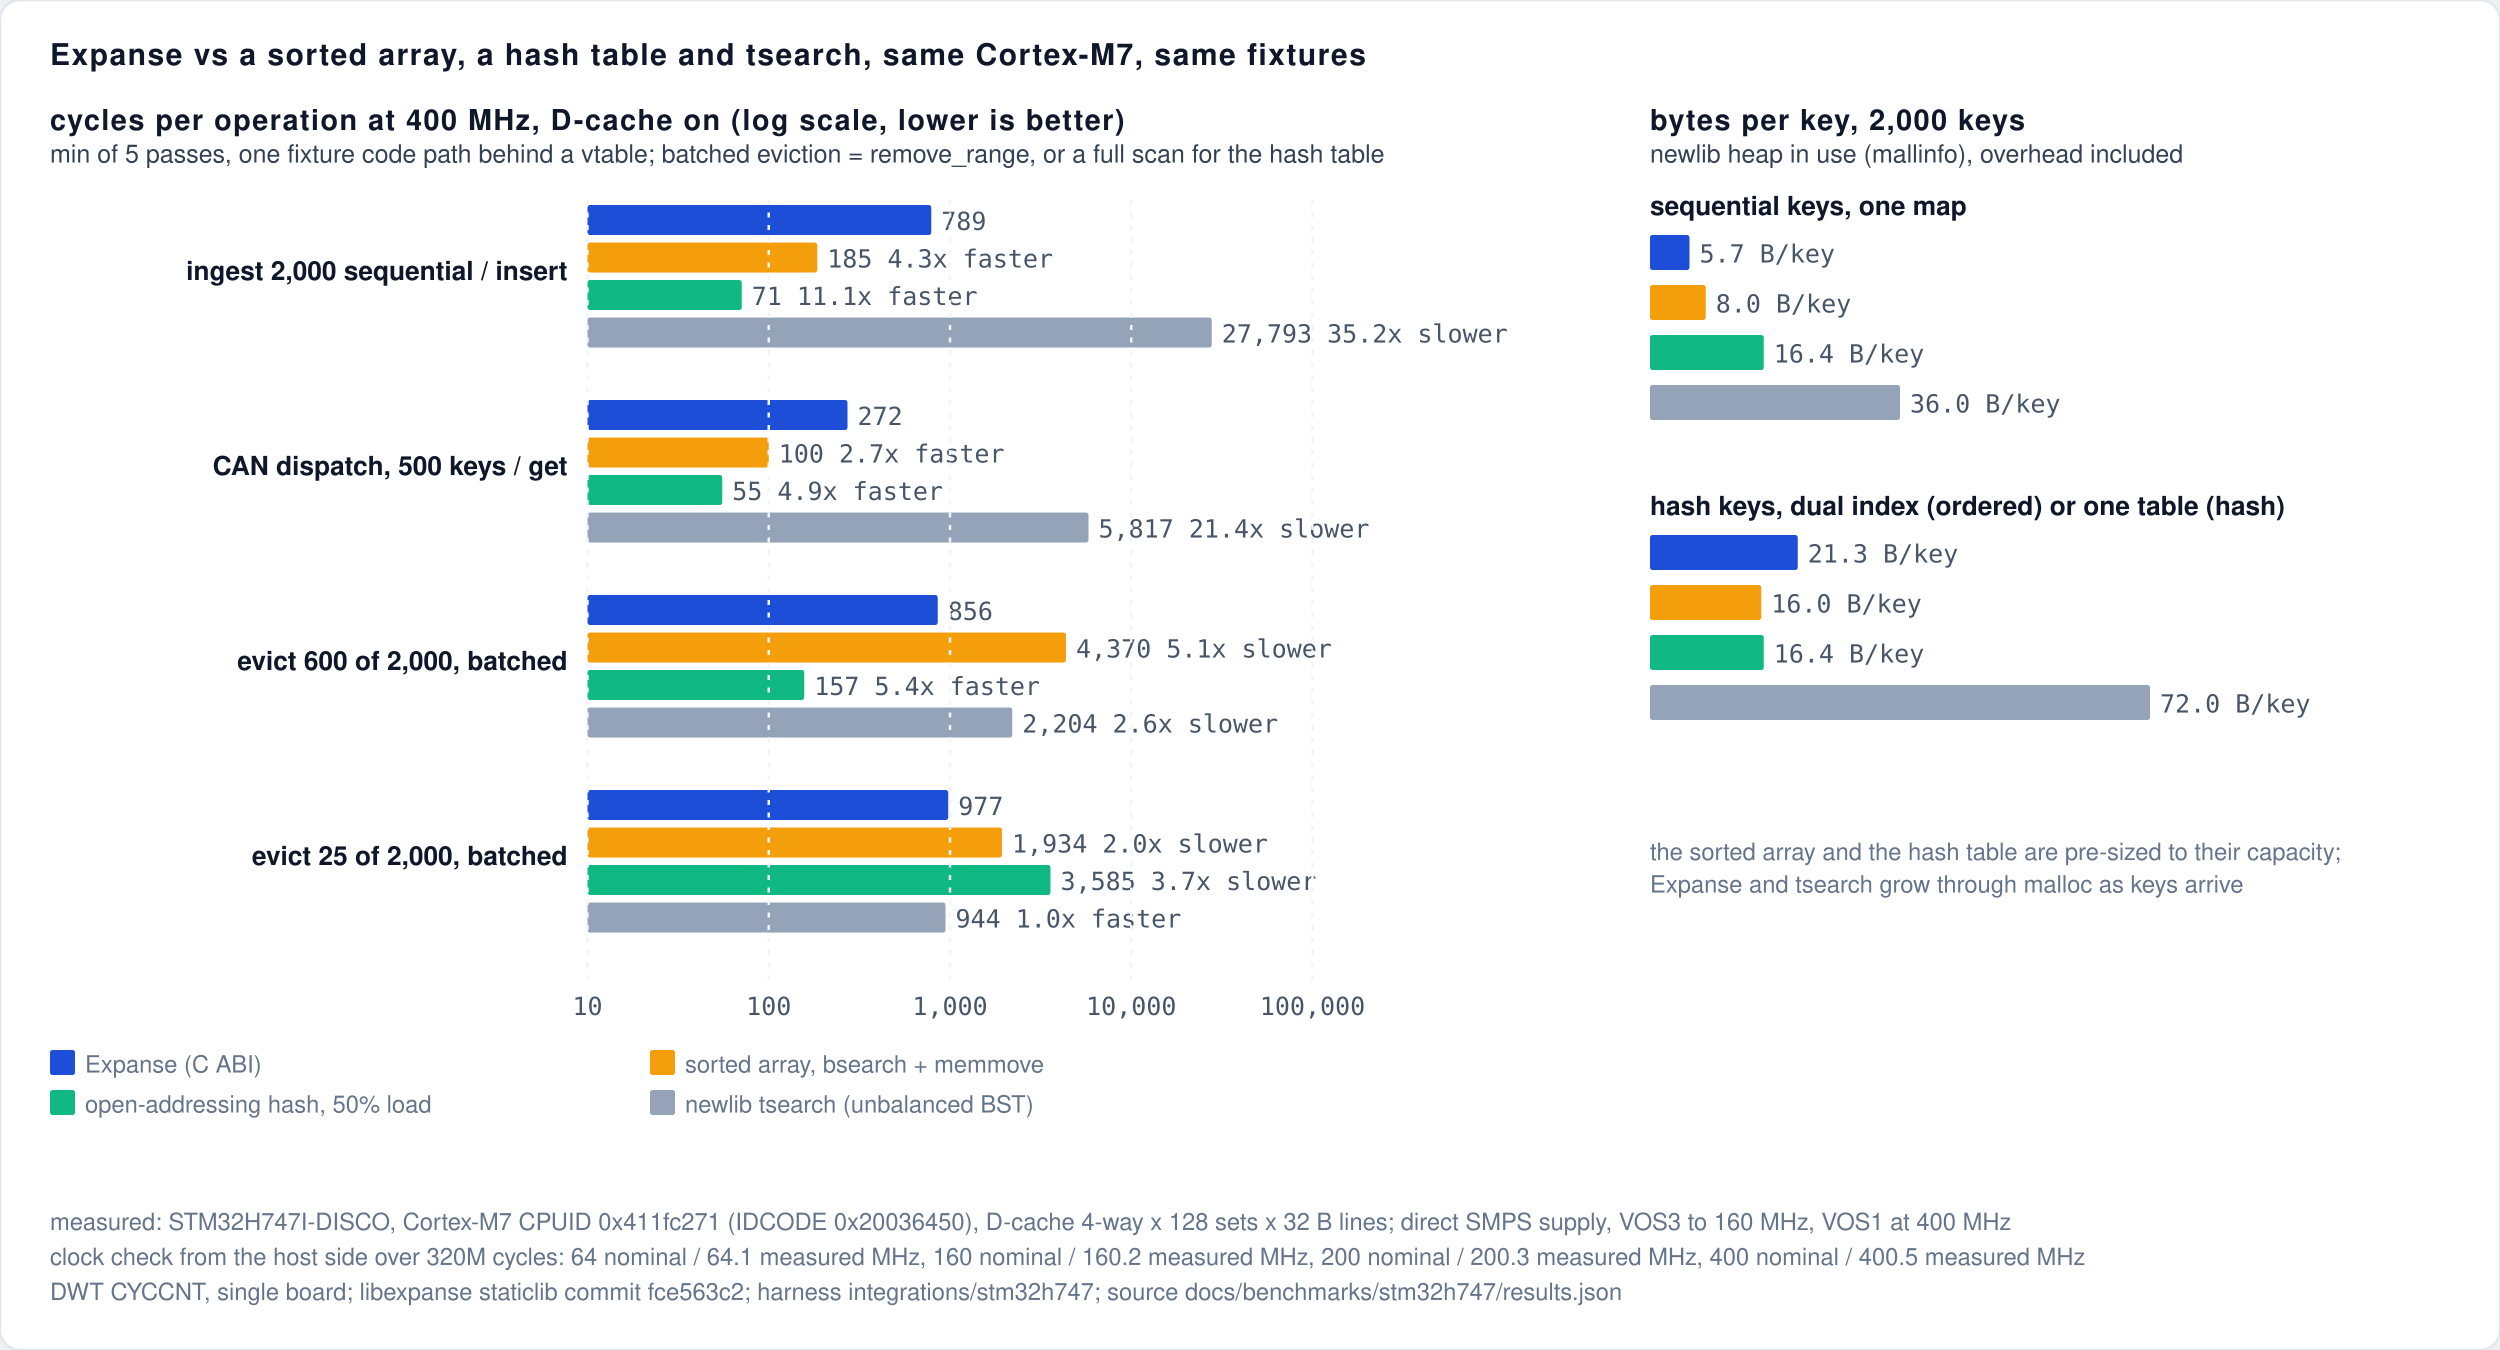
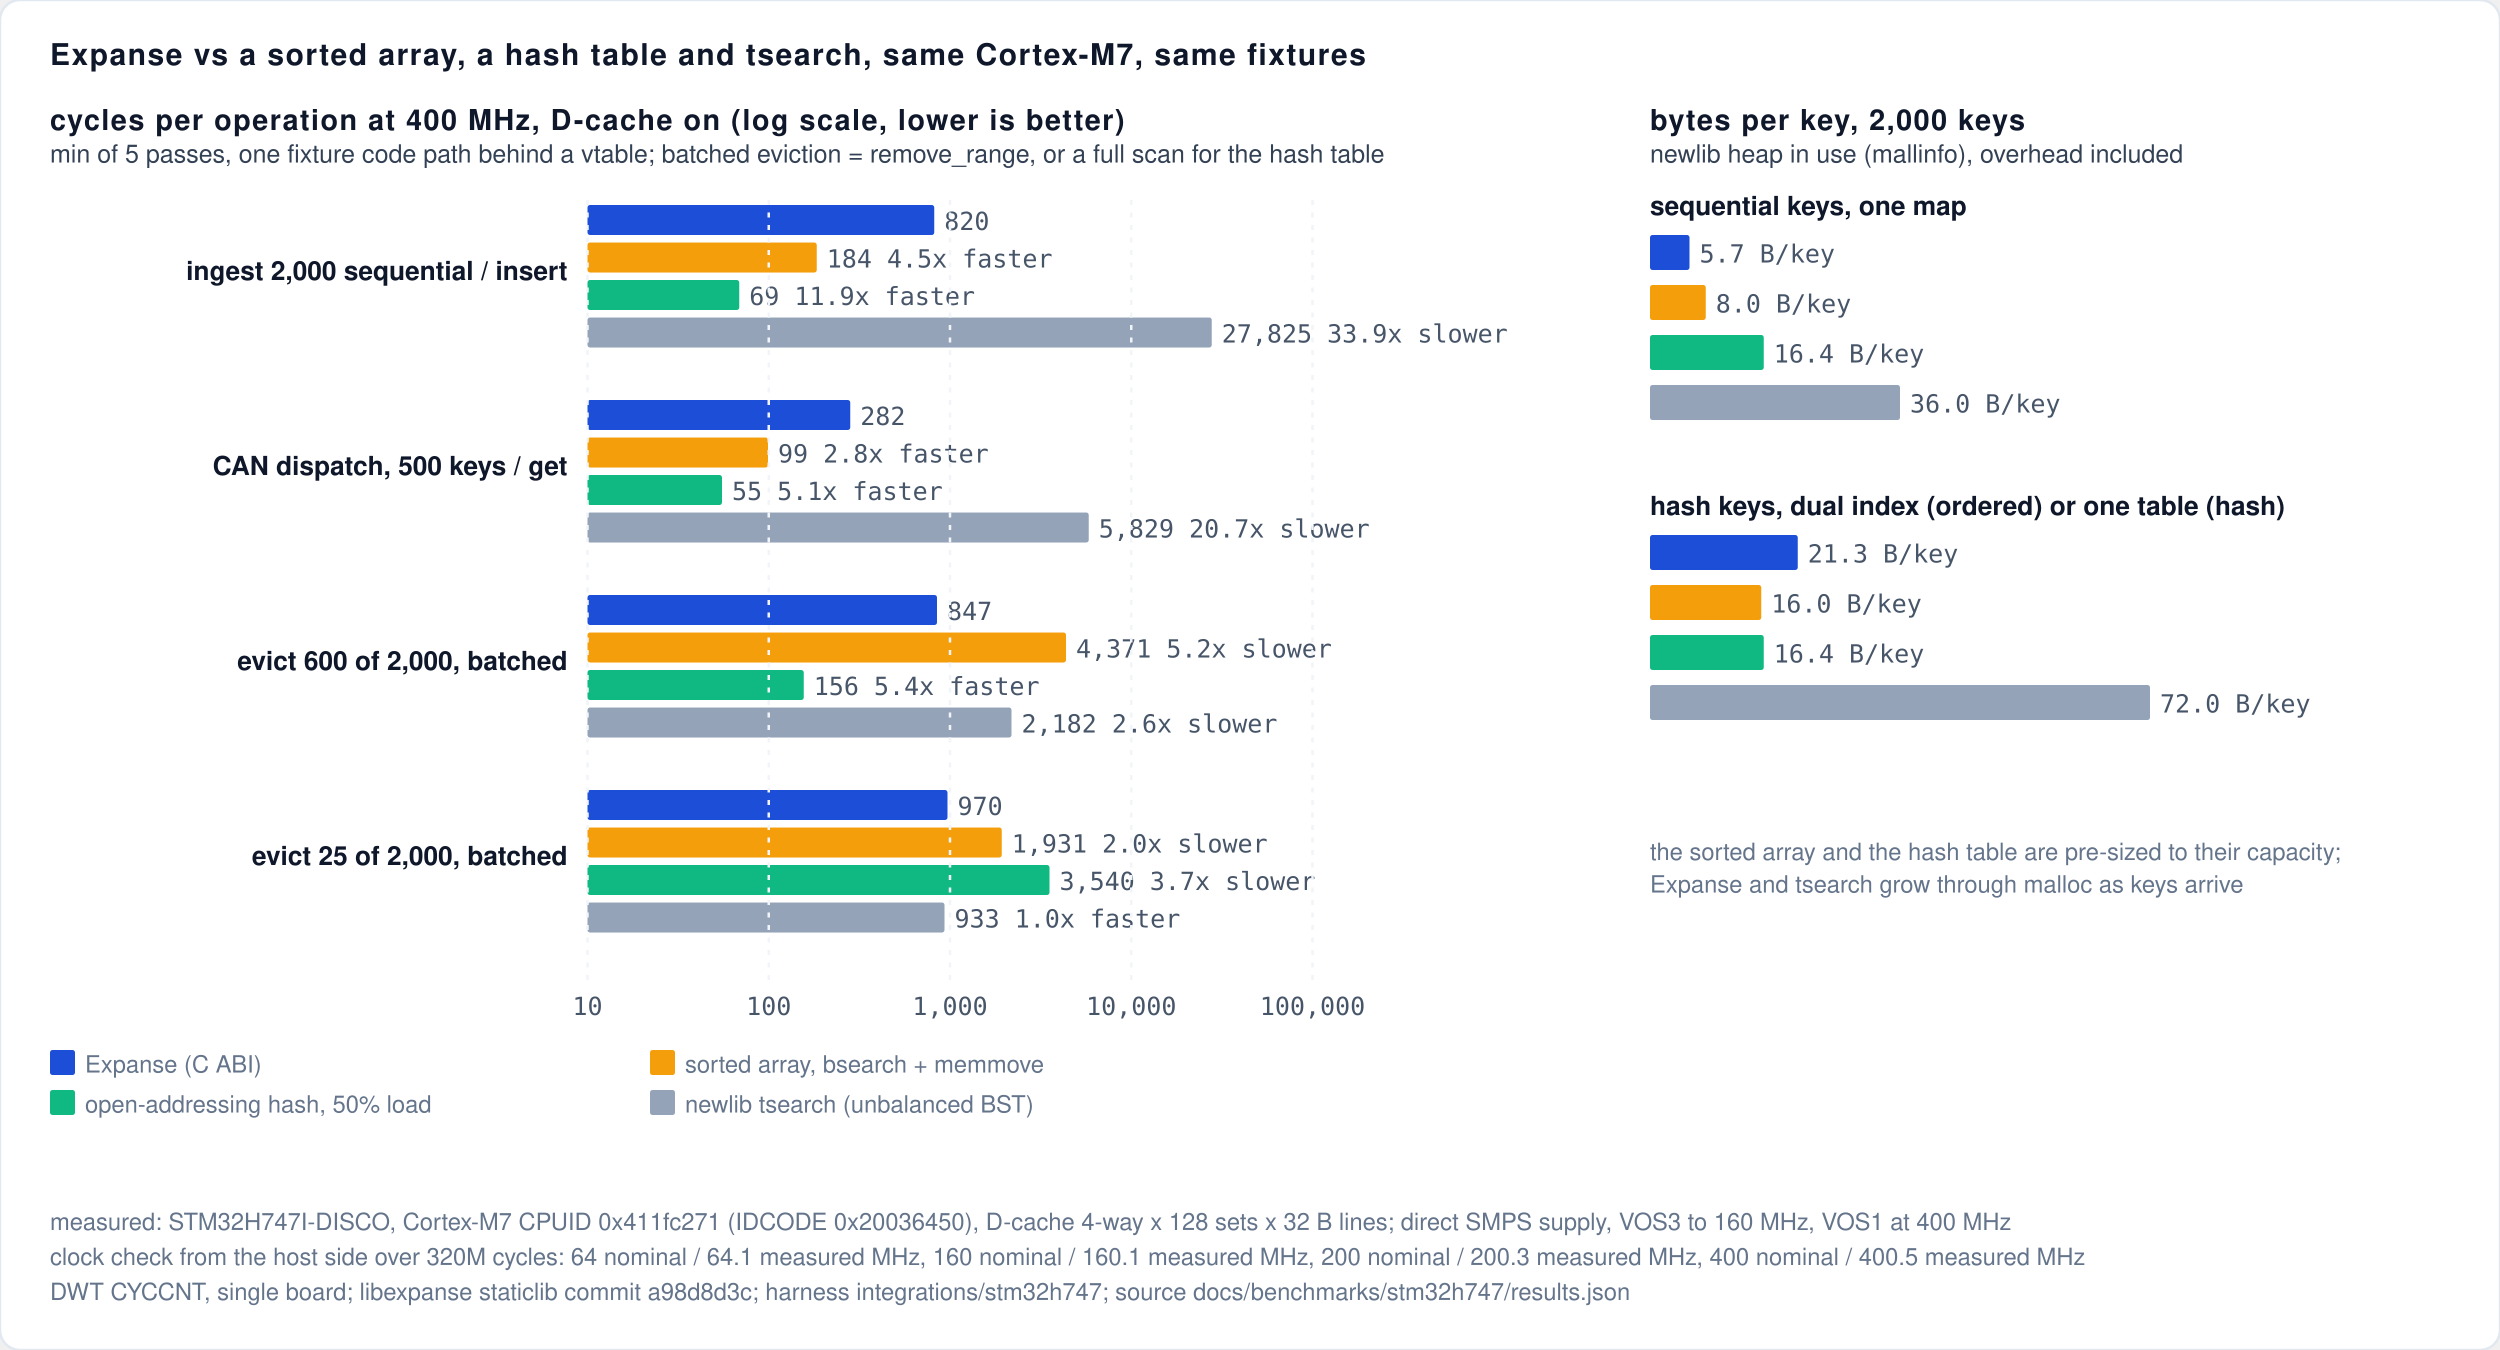
<svg xmlns="http://www.w3.org/2000/svg" role="img" viewBox="0 0 1000 540" width="100%" height="100%">
  <defs>
    <style>
      /* Light theme by default for maximum contrast on the web. */
      .bg { fill: #ffffff; }
      .border { stroke: #e2e8f0; stroke-width: 1px; fill: none; }
      .grid { stroke: #f1f5f9; stroke-width: 1px; stroke-dasharray: 2,3; }
      .axis { stroke: #cbd5e1; stroke-width: 1.5px; }
      .divider { stroke: #e2e8f0; stroke-width: 1px; }

      .t-title { font-family: -apple-system, BlinkMacSystemFont, "Segoe UI", Helvetica, Arial, sans-serif; font-size: 12px; font-weight: 700; letter-spacing: 0.6px; fill: #0f172a; text-transform: uppercase; }
      .t-chart-title { font-family: -apple-system, BlinkMacSystemFont, "Segoe UI", Helvetica, Arial, sans-serif; font-size: 11.5px; font-weight: 700; letter-spacing: 0.6px; fill: #0f172a; text-transform: uppercase; }
      .t-sub { font-family: -apple-system, BlinkMacSystemFont, "Segoe UI", Helvetica, Arial, sans-serif; font-size: 10px; font-weight: 500; fill: #334155; }
      .t-note { font-family: -apple-system, BlinkMacSystemFont, "Segoe UI", Helvetica, Arial, sans-serif; font-size: 9.5px; font-weight: 500; fill: #64748b; }
      .t-unit { font-family: ui-monospace, SFMono-Regular, Menlo, monospace; font-size: 10px; font-weight: 600; fill: #475569; }
      .t-axis-label { font-family: ui-monospace, SFMono-Regular, Menlo, monospace; font-size: 10px; font-weight: 500; fill: #475569; }
      .t-bar-label { font-family: -apple-system, BlinkMacSystemFont, "Segoe UI", Helvetica, Arial, sans-serif; font-size: 11px; font-weight: 700; fill: #0f172a; }
      .t-legend { font-family: -apple-system, BlinkMacSystemFont, "Segoe UI", Helvetica, Arial, sans-serif; font-size: 10.5px; font-weight: 600; fill: #0f172a; }
      .t-win { fill: #15803d; font-weight: 700; }
      .t-loss { fill: #b45309; font-weight: 700; }

      .t-val-accent { font-family: ui-monospace, SFMono-Regular, Menlo, monospace; font-size: 11px; font-weight: 700; fill: #15803d; text-anchor: middle; }
      .t-val-blue { font-family: ui-monospace, SFMono-Regular, Menlo, monospace; font-size: 11px; font-weight: 600; fill: #2563eb; text-anchor: middle; }
      .t-val-muted { font-family: ui-monospace, SFMono-Regular, Menlo, monospace; font-size: 11px; font-weight: 600; fill: #334155; text-anchor: middle; }
      .t-row-accent { font-family: ui-monospace, SFMono-Regular, Menlo, monospace; font-size: 10.5px; font-weight: 700; fill: #15803d; }
      .t-row-muted { font-family: ui-monospace, SFMono-Regular, Menlo, monospace; font-size: 10.5px; font-weight: 600; fill: #334155; }

      .b-expanse { fill: #16a34a; }
      .b-expanse-alt { fill: #10b981; }
      .b-hash { fill: #2563eb; }
      .b-btree { fill: #64748b; }
      .b-skipmap { fill: #94a3b8; }
      .b-other { fill: #64748b; }

      .badge-win { fill: #dcfce7; stroke: #86efac; stroke-width: 1px; rx: 3px; }
      .badge-win-text { font-family: ui-monospace, SFMono-Regular, Menlo, monospace; font-size: 9.5px; font-weight: 700; fill: #15803d; text-anchor: middle; }
      .badge-loss { fill: #fef3c7; stroke: #fcd34d; stroke-width: 1px; rx: 3px; }
      .badge-loss-text { font-family: ui-monospace, SFMono-Regular, Menlo, monospace; font-size: 9.5px; font-weight: 700; fill: #b45309; text-anchor: middle; }

      @media (prefers-color-scheme: dark) {
        .bg { fill: #0d1117; }
        .border { stroke: #30363d; }
        .grid { stroke: #21262d; }
        .axis { stroke: #484f58; }
        .divider { stroke: #21262d; }
        .t-title { fill: #f0f6fc; }
        .t-chart-title { fill: #f0f6fc; }
        .t-sub { fill: #94a3b8; }
        .t-note { fill: #94a3b8; }
        .t-unit { fill: #94a3b8; }
        .t-axis-label { fill: #94a3b8; }
        .t-bar-label { fill: #f8fafc; }
        .t-legend { fill: #f8fafc; }
        .t-win { fill: #4ade80; }
        .t-loss { fill: #fcd34d; }
        .t-val-accent { fill: #4ade80; }
        .t-val-blue { fill: #38bdf8; }
        .t-val-muted { fill: #e2e8f0; }
        .t-row-accent { fill: #4ade80; }
        .t-row-muted { fill: #e2e8f0; }
        .b-expanse { fill: #22c55e; }
        .b-expanse-alt { fill: #34d399; }
        .b-hash { fill: #3b82f6; }
        .b-btree { fill: #64748b; }
        .b-skipmap { fill: #475569; }
        .b-other { fill: #64748b; }
        .badge-win { fill: #064e3b; stroke: #059669; }
        .badge-win-text { fill: #6ee7b7; }
        .badge-loss { fill: #451a03; stroke: #d97706; }
        .badge-loss-text { fill: #fcd34d; }
      }

      :root[data-theme="dark"] .bg, [data-theme="dark"] .bg { fill: #0d1117; }
      :root[data-theme="dark"] .border, [data-theme="dark"] .border { stroke: #30363d; }
      :root[data-theme="dark"] .grid, [data-theme="dark"] .grid { stroke: #21262d; }
      :root[data-theme="dark"] .axis, [data-theme="dark"] .axis { stroke: #484f58; }
      :root[data-theme="dark"] .divider, [data-theme="dark"] .divider { stroke: #21262d; }
      :root[data-theme="dark"] .t-title, [data-theme="dark"] .t-title { fill: #f0f6fc; }
      :root[data-theme="dark"] .t-chart-title, [data-theme="dark"] .t-chart-title { fill: #f0f6fc; }
      :root[data-theme="dark"] .t-sub, [data-theme="dark"] .t-sub { fill: #94a3b8; }
      :root[data-theme="dark"] .t-note, [data-theme="dark"] .t-note { fill: #94a3b8; }
      :root[data-theme="dark"] .t-unit, [data-theme="dark"] .t-unit { fill: #94a3b8; }
      :root[data-theme="dark"] .t-axis-label, [data-theme="dark"] .t-axis-label { fill: #94a3b8; }
      :root[data-theme="dark"] .t-bar-label, [data-theme="dark"] .t-bar-label { fill: #f8fafc; }
      :root[data-theme="dark"] .t-legend, [data-theme="dark"] .t-legend { fill: #f8fafc; }
      :root[data-theme="dark"] .t-win, [data-theme="dark"] .t-win { fill: #4ade80; }
      :root[data-theme="dark"] .t-loss, [data-theme="dark"] .t-loss { fill: #fcd34d; }
      :root[data-theme="dark"] .t-val-accent, [data-theme="dark"] .t-val-accent { fill: #4ade80; }
      :root[data-theme="dark"] .t-val-blue, [data-theme="dark"] .t-val-blue { fill: #38bdf8; }
      :root[data-theme="dark"] .t-val-muted, [data-theme="dark"] .t-val-muted { fill: #e2e8f0; }
      :root[data-theme="dark"] .t-row-accent, [data-theme="dark"] .t-row-accent { fill: #4ade80; }
      :root[data-theme="dark"] .t-row-muted, [data-theme="dark"] .t-row-muted { fill: #e2e8f0; }
      :root[data-theme="dark"] .b-expanse, [data-theme="dark"] .b-expanse { fill: #22c55e; }
      :root[data-theme="dark"] .b-expanse-alt, [data-theme="dark"] .b-expanse-alt { fill: #34d399; }
      :root[data-theme="dark"] .b-hash, [data-theme="dark"] .b-hash { fill: #3b82f6; }
      :root[data-theme="dark"] .b-btree, [data-theme="dark"] .b-btree { fill: #64748b; }
      :root[data-theme="dark"] .b-skipmap, [data-theme="dark"] .b-skipmap { fill: #475569; }
      :root[data-theme="dark"] .b-other, [data-theme="dark"] .b-other { fill: #64748b; }
      :root[data-theme="dark"] .badge-win, [data-theme="dark"] .badge-win { fill: #064e3b; stroke: #059669; }
      :root[data-theme="dark"] .badge-win-text, [data-theme="dark"] .badge-win-text { fill: #6ee7b7; }
      :root[data-theme="dark"] .badge-loss, [data-theme="dark"] .badge-loss { fill: #451a03; stroke: #d97706; }
      :root[data-theme="dark"] .badge-loss-text, [data-theme="dark"] .badge-loss-text { fill: #fcd34d; }
    </style>
  </defs>
  <rect width="100%" height="100%" class="bg" rx="8" />
  <rect width="100%" height="100%" class="border" rx="8" />
  <text x="20" y="26" class="t-title">Expanse vs a sorted array, a hash table and tsearch, same Cortex-M7, same fixtures</text>
  <g transform="translate(20, 52)">
    <text x="0" y="0" class="t-chart-title">cycles per operation at 400 MHz, D-cache on (log scale, lower is better)</text>
    <text x="0" y="13" class="t-sub">min of 5 passes, one fixture code path behind a vtable; batched eviction = remove_range, or a full scan for the hash table</text>
    <text x="207" y="60" class="t-legend" text-anchor="end">ingest 2,000 sequential / insert</text>
-     <rect x="215" y="30" width="137.5" height="12" rx="1" style="fill:#1d4ed8" />
-     <text x="356.5" y="40" class="t-axis-label">789</text>
-     <rect x="215" y="45" width="91.9" height="12" rx="1" style="fill:#f59e0b" />
-     <text x="310.9" y="55" class="t-axis-label">185  4.3x faster</text>
-     <rect x="215" y="60" width="61.7" height="12" rx="1" style="fill:#10b981" />
-     <text x="280.7" y="70" class="t-axis-label">71  11.1x faster</text>
+     <rect x="215" y="30" width="138.7" height="12" rx="1" style="fill:#1d4ed8" />
+     <text x="357.7" y="40" class="t-axis-label">820</text>
+     <rect x="215" y="45" width="91.7" height="12" rx="1" style="fill:#f59e0b" />
+     <text x="310.7" y="55" class="t-axis-label">184  4.5x faster</text>
+     <rect x="215" y="60" width="60.7" height="12" rx="1" style="fill:#10b981" />
+     <text x="279.7" y="70" class="t-axis-label">69  11.9x faster</text>
    <rect x="215" y="75" width="249.7" height="12" rx="1" style="fill:#94a3b8" />
-     <text x="468.7" y="85" class="t-axis-label">27,793  35.2x slower</text>
+     <text x="468.7" y="85" class="t-axis-label">27,825  33.9x slower</text>
    <text x="207" y="138" class="t-legend" text-anchor="end">CAN dispatch, 500 keys / get</text>
-     <rect x="215" y="108" width="104.0" height="12" rx="1" style="fill:#1d4ed8" />
-     <text x="323.0" y="118" class="t-axis-label">272</text>
-     <rect x="215" y="123" width="72.5" height="12" rx="1" style="fill:#f59e0b" />
-     <text x="291.5" y="133" class="t-axis-label">100  2.7x faster</text>
-     <rect x="215" y="138" width="53.9" height="12" rx="1" style="fill:#10b981" />
-     <text x="272.9" y="148" class="t-axis-label">55  4.9x faster</text>
-     <rect x="215" y="153" width="200.4" height="12" rx="1" style="fill:#94a3b8" />
-     <text x="419.4" y="163" class="t-axis-label">5,817  21.4x slower</text>
+     <rect x="215" y="108" width="105.1" height="12" rx="1" style="fill:#1d4ed8" />
+     <text x="324.1" y="118" class="t-axis-label">282</text>
+     <rect x="215" y="123" width="72.2" height="12" rx="1" style="fill:#f59e0b" />
+     <text x="291.2" y="133" class="t-axis-label">99  2.8x faster</text>
+     <rect x="215" y="138" width="53.8" height="12" rx="1" style="fill:#10b981" />
+     <text x="272.8" y="148" class="t-axis-label">55  5.1x faster</text>
+     <rect x="215" y="153" width="200.5" height="12" rx="1" style="fill:#94a3b8" />
+     <text x="419.5" y="163" class="t-axis-label">5,829  20.7x slower</text>
    <text x="207" y="216" class="t-legend" text-anchor="end">evict 600 of 2,000, batched</text>
-     <rect x="215" y="186" width="140.1" height="12" rx="1" style="fill:#1d4ed8" />
-     <text x="359.1" y="196" class="t-axis-label">856</text>
+     <rect x="215" y="186" width="139.8" height="12" rx="1" style="fill:#1d4ed8" />
+     <text x="358.8" y="196" class="t-axis-label">847</text>
    <rect x="215" y="201" width="191.4" height="12" rx="1" style="fill:#f59e0b" />
-     <text x="410.4" y="211" class="t-axis-label">4,370  5.1x slower</text>
-     <rect x="215" y="216" width="86.7" height="12" rx="1" style="fill:#10b981" />
-     <text x="305.7" y="226" class="t-axis-label">157  5.4x faster</text>
-     <rect x="215" y="231" width="169.9" height="12" rx="1" style="fill:#94a3b8" />
-     <text x="388.9" y="241" class="t-axis-label">2,204  2.6x slower</text>
+     <text x="410.4" y="211" class="t-axis-label">4,371  5.2x slower</text>
+     <rect x="215" y="216" width="86.5" height="12" rx="1" style="fill:#10b981" />
+     <text x="305.5" y="226" class="t-axis-label">156  5.4x faster</text>
+     <rect x="215" y="231" width="169.6" height="12" rx="1" style="fill:#94a3b8" />
+     <text x="388.6" y="241" class="t-axis-label">2,182  2.6x slower</text>
    <text x="207" y="294" class="t-legend" text-anchor="end">evict 25 of 2,000, batched</text>
-     <rect x="215" y="264" width="144.3" height="12" rx="1" style="fill:#1d4ed8" />
-     <text x="363.3" y="274" class="t-axis-label">977</text>
-     <rect x="215" y="279" width="165.8" height="12" rx="1" style="fill:#f59e0b" />
-     <text x="384.8" y="289" class="t-axis-label">1,934  2.0x slower</text>
-     <rect x="215" y="294" width="185.2" height="12" rx="1" style="fill:#10b981" />
-     <text x="404.2" y="304" class="t-axis-label">3,585  3.7x slower</text>
-     <rect x="215" y="309" width="143.2" height="12" rx="1" style="fill:#94a3b8" />
-     <text x="362.2" y="319" class="t-axis-label">944  1.0x faster</text>
+     <rect x="215" y="264" width="144.0" height="12" rx="1" style="fill:#1d4ed8" />
+     <text x="363.0" y="274" class="t-axis-label">970</text>
+     <rect x="215" y="279" width="165.7" height="12" rx="1" style="fill:#f59e0b" />
+     <text x="384.7" y="289" class="t-axis-label">1,931  2.0x slower</text>
+     <rect x="215" y="294" width="184.8" height="12" rx="1" style="fill:#10b981" />
+     <text x="403.8" y="304" class="t-axis-label">3,540  3.7x slower</text>
+     <rect x="215" y="309" width="142.8" height="12" rx="1" style="fill:#94a3b8" />
+     <text x="361.8" y="319" class="t-axis-label">933  1.0x faster</text>
    <line x1="215.0" y1="28" x2="215.0" y2="342" class="grid" />
    <text x="215.0" y="354" class="t-axis-label" text-anchor="middle">10</text>
    <line x1="287.5" y1="28" x2="287.5" y2="342" class="grid" />
    <text x="287.5" y="354" class="t-axis-label" text-anchor="middle">100</text>
    <line x1="360.0" y1="28" x2="360.0" y2="342" class="grid" />
    <text x="360.0" y="354" class="t-axis-label" text-anchor="middle">1,000</text>
    <line x1="432.5" y1="28" x2="432.5" y2="342" class="grid" />
    <text x="432.5" y="354" class="t-axis-label" text-anchor="middle">10,000</text>
    <line x1="505.0" y1="28" x2="505.0" y2="342" class="grid" />
    <text x="505.0" y="354" class="t-axis-label" text-anchor="middle">100,000</text>
    <rect x="0" y="368" width="10" height="10" rx="1" style="fill:#1d4ed8" />
    <text x="14" y="377" class="t-note">Expanse (C ABI)</text>
    <rect x="240" y="368" width="10" height="10" rx="1" style="fill:#f59e0b" />
    <text x="254" y="377" class="t-note">sorted array, bsearch + memmove</text>
    <rect x="0" y="384" width="10" height="10" rx="1" style="fill:#10b981" />
    <text x="14" y="393" class="t-note">open-addressing hash, 50% load</text>
    <rect x="240" y="384" width="10" height="10" rx="1" style="fill:#94a3b8" />
    <text x="254" y="393" class="t-note">newlib tsearch (unbalanced BST)</text>
  </g>
  <g transform="translate(660, 52)">
    <text x="0" y="0" class="t-chart-title">bytes per key, 2,000 keys</text>
    <text x="0" y="13" class="t-sub">newlib heap in use (mallinfo), overhead included</text>
    <text x="0" y="34" class="t-legend">sequential keys, one map</text>
    <rect x="0" y="42" width="15.8" height="14" rx="1" style="fill:#1d4ed8" />
    <text x="19.8" y="53" class="t-axis-label">5.7 B/key</text>
    <rect x="0" y="62" width="22.3" height="14" rx="1" style="fill:#f59e0b" />
    <text x="26.3" y="73" class="t-axis-label">8.0 B/key</text>
    <rect x="0" y="82" width="45.5" height="14" rx="1" style="fill:#10b981" />
    <text x="49.5" y="93" class="t-axis-label">16.4 B/key</text>
    <rect x="0" y="102" width="100.0" height="14" rx="1" style="fill:#94a3b8" />
    <text x="104.0" y="113" class="t-axis-label">36.0 B/key</text>
    <text x="0" y="154" class="t-legend">hash keys, dual index (ordered) or one table (hash)</text>
    <rect x="0" y="162" width="59.1" height="14" rx="1" style="fill:#1d4ed8" />
    <text x="63.1" y="173" class="t-axis-label">21.3 B/key</text>
    <rect x="0" y="182" width="44.5" height="14" rx="1" style="fill:#f59e0b" />
    <text x="48.5" y="193" class="t-axis-label">16.0 B/key</text>
    <rect x="0" y="202" width="45.5" height="14" rx="1" style="fill:#10b981" />
    <text x="49.5" y="213" class="t-axis-label">16.4 B/key</text>
    <rect x="0" y="222" width="200.0" height="14" rx="1" style="fill:#94a3b8" />
    <text x="204.0" y="233" class="t-axis-label">72.0 B/key</text>
    <text x="0" y="292" class="t-note">the sorted array and the hash table are pre-sized to their capacity;</text>
    <text x="0" y="305" class="t-note">Expanse and tsearch grow through malloc as keys arrive</text>
  </g>
  <text x="20" y="492" class="t-note">measured: STM32H747I-DISCO, Cortex-M7 CPUID 0x411fc271 (IDCODE 0x20036450), D-cache 4-way x 128 sets x 32 B lines; direct SMPS supply, VOS3 to 160 MHz, VOS1 at 400 MHz</text>
-   <text x="20" y="506" class="t-note">clock check from the host side over 320M cycles: 64 nominal / 64.1 measured MHz, 160 nominal / 160.2 measured MHz, 200 nominal / 200.3 measured MHz, 400 nominal / 400.5 measured MHz</text>
-   <text x="20" y="520" class="t-note">DWT CYCCNT, single board; libexpanse staticlib commit fce563c2; harness integrations/stm32h747; source docs/benchmarks/stm32h747/results.json</text>
+   <text x="20" y="506" class="t-note">clock check from the host side over 320M cycles: 64 nominal / 64.1 measured MHz, 160 nominal / 160.1 measured MHz, 200 nominal / 200.3 measured MHz, 400 nominal / 400.5 measured MHz</text>
+   <text x="20" y="520" class="t-note">DWT CYCCNT, single board; libexpanse staticlib commit a98d8d3c; harness integrations/stm32h747; source docs/benchmarks/stm32h747/results.json</text>
</svg>
